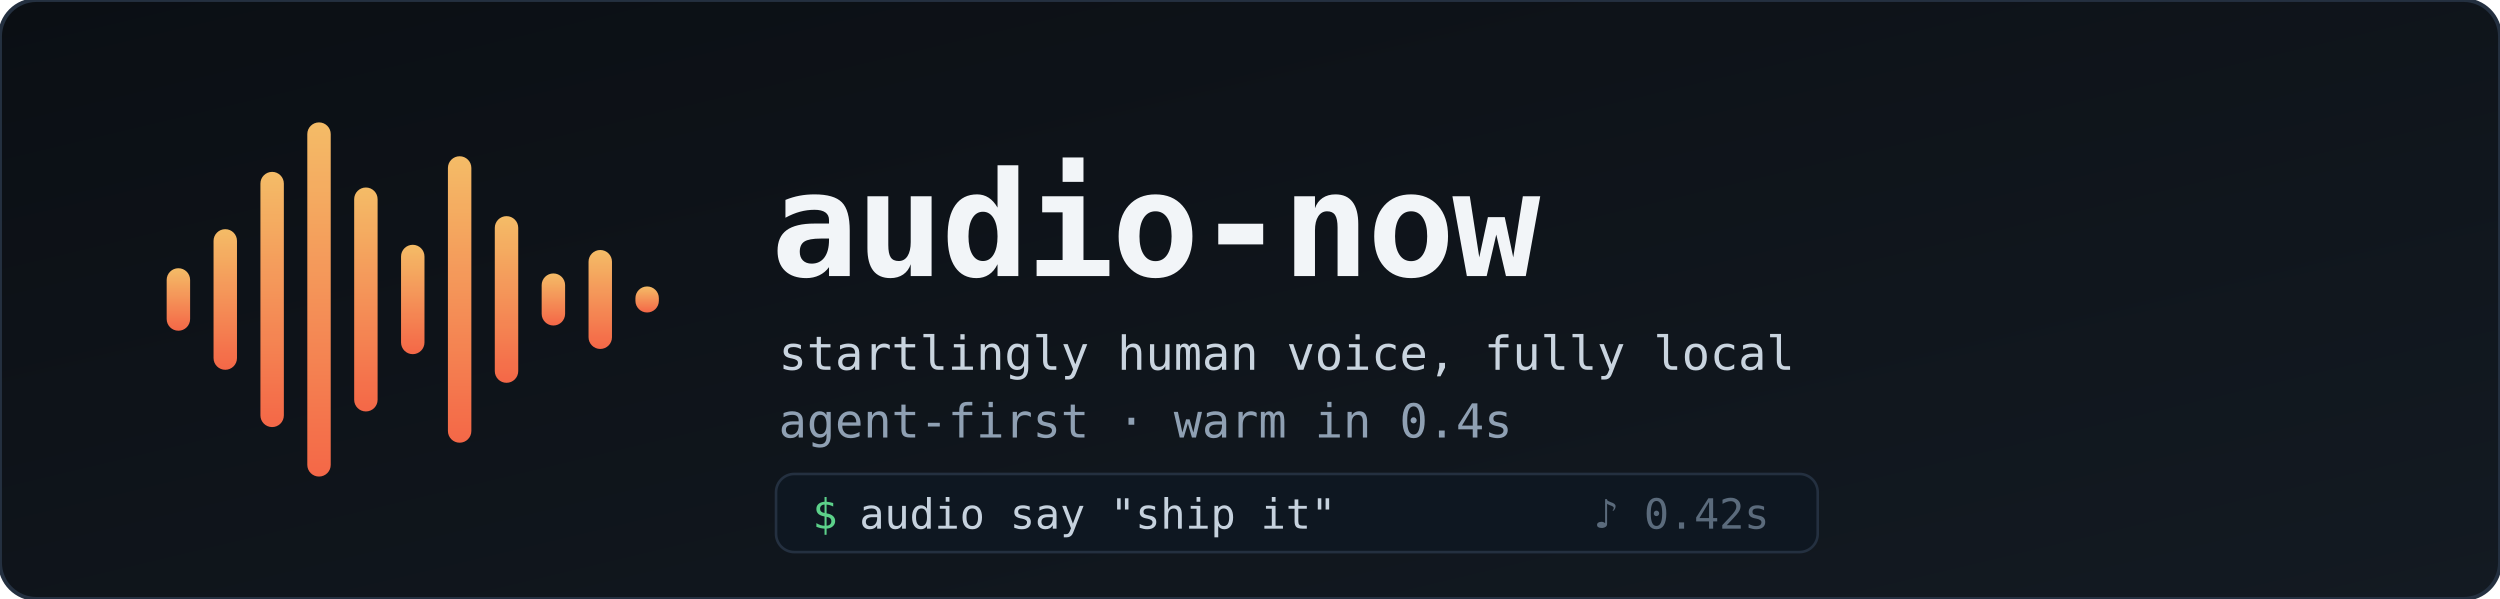
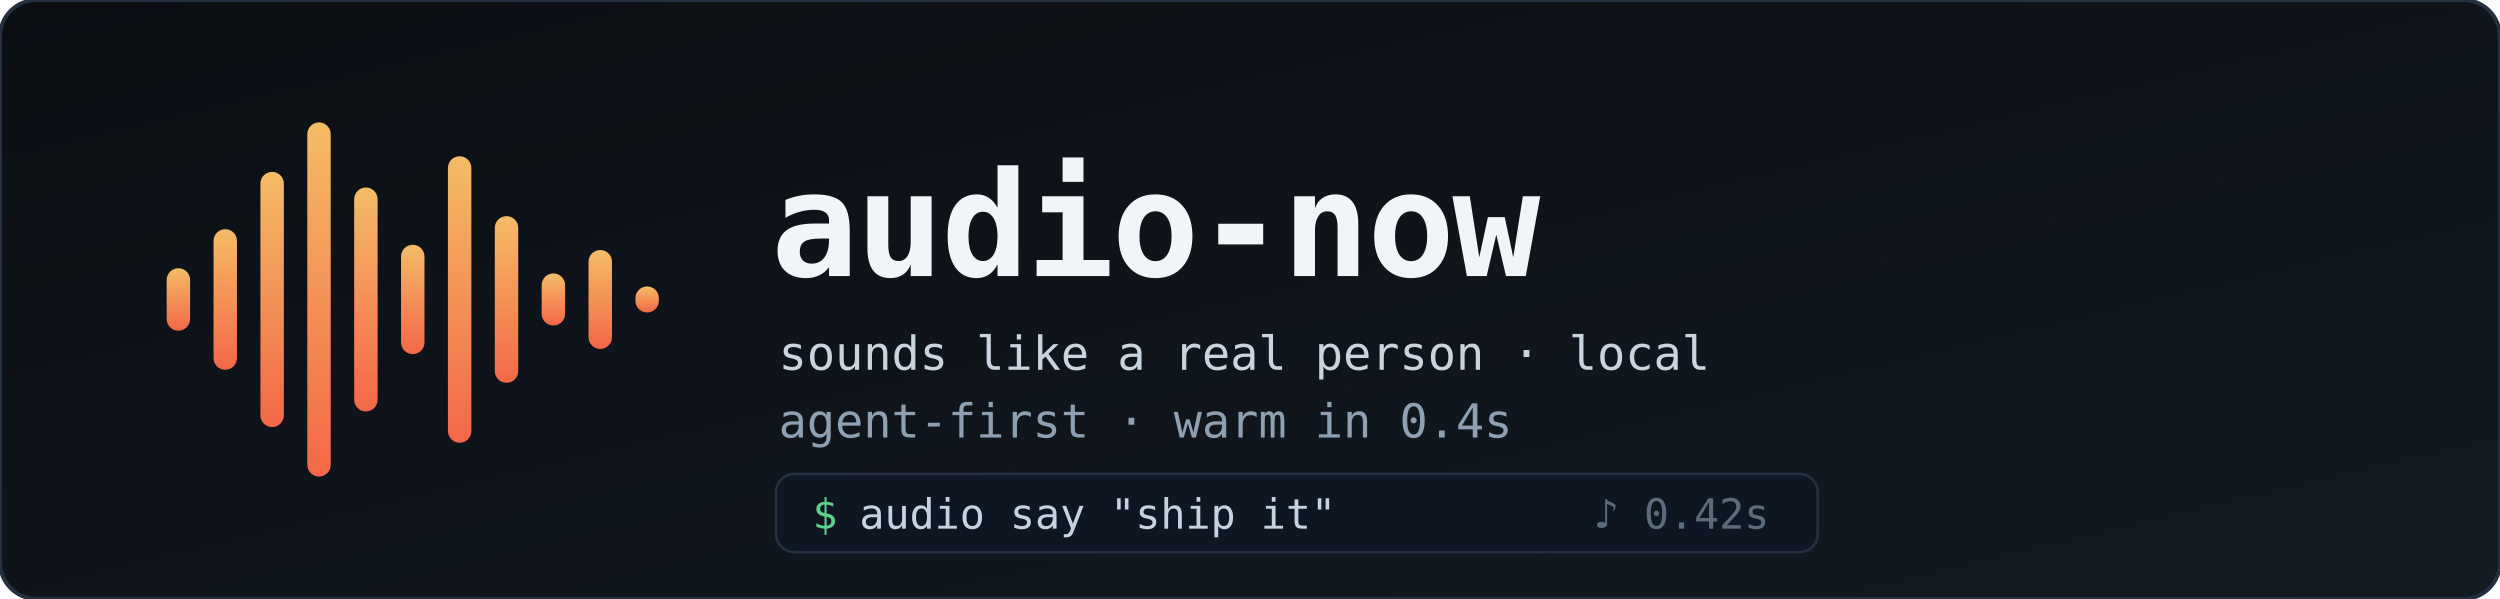
<svg xmlns="http://www.w3.org/2000/svg" width="960" height="230" viewBox="0 0 960 230" role="img" aria-label="audio-now — local voice for coding agents">
  <defs>
    <linearGradient id="bg" x1="0" y1="0" x2="1" y2="1">
      <stop offset="0" stop-color="#0b0f14" />
      <stop offset="1" stop-color="#131a22" />
    </linearGradient>
    <linearGradient id="wave" x1="0" y1="1" x2="0" y2="0">
      <stop offset="0" stop-color="#ff6b4a" />
      <stop offset="1" stop-color="#ffc46b" />
    </linearGradient>
  </defs>
  <rect width="960" height="230" rx="14" fill="url(#bg)" />
  <rect width="960" height="230" rx="14" fill="none" stroke="#243040" stroke-width="1.5" />
  <g fill="url(#wave)" opacity="0.95">
    <rect x="64" y="103" width="9" height="24" rx="4.5" />
    <rect x="82" y="88" width="9" height="54" rx="4.5" />
    <rect x="100" y="66" width="9" height="98" rx="4.5" />
    <rect x="118" y="47" width="9" height="136" rx="4.5" />
    <rect x="136" y="72" width="9" height="86" rx="4.5" />
    <rect x="154" y="94" width="9" height="42" rx="4.5" />
    <rect x="172" y="60" width="9" height="110" rx="4.5" />
    <rect x="190" y="83" width="9" height="64" rx="4.5" />
    <rect x="208" y="105" width="9" height="20" rx="4.5" />
    <rect x="226" y="96" width="9" height="38" rx="4.5" />
    <rect x="244" y="110" width="9" height="10" rx="4.5" />
  </g>
  <text x="296" y="106" font-family="ui-monospace, 'SF Mono', SFMono-Regular, Menlo, Consolas, monospace" font-size="56" font-weight="700" fill="#f2f5f8" letter-spacing="-1">audio-now</text>
-   <text x="299" y="142" font-family="ui-monospace, 'SF Mono', SFMono-Regular, Menlo, Consolas, monospace" font-size="18" fill="#c9d4df">startlingly human voice, fully local</text>
+   <text x="299" y="142" font-family="ui-monospace, 'SF Mono', SFMono-Regular, Menlo, Consolas, monospace" font-size="18" fill="#c9d4df">sounds like a real person · local</text>
  <text x="299" y="168" font-family="ui-monospace, 'SF Mono', SFMono-Regular, Menlo, Consolas, monospace" font-size="18" fill="#8fa0b3">agent-first · warm in 0.4s</text>
  <g font-family="ui-monospace, 'SF Mono', SFMono-Regular, Menlo, Consolas, monospace" font-size="16">
    <rect x="298" y="182" width="400" height="30" rx="7" fill="#0e1721" stroke="#243040" />
    <text x="312" y="203" fill="#5cd18a">$</text>
    <text x="330" y="203" fill="#c6d2de">audio say "ship it"</text>
    <text x="612" y="203" fill="#5b6b7c">♪ 0.42s</text>
  </g>
</svg>
